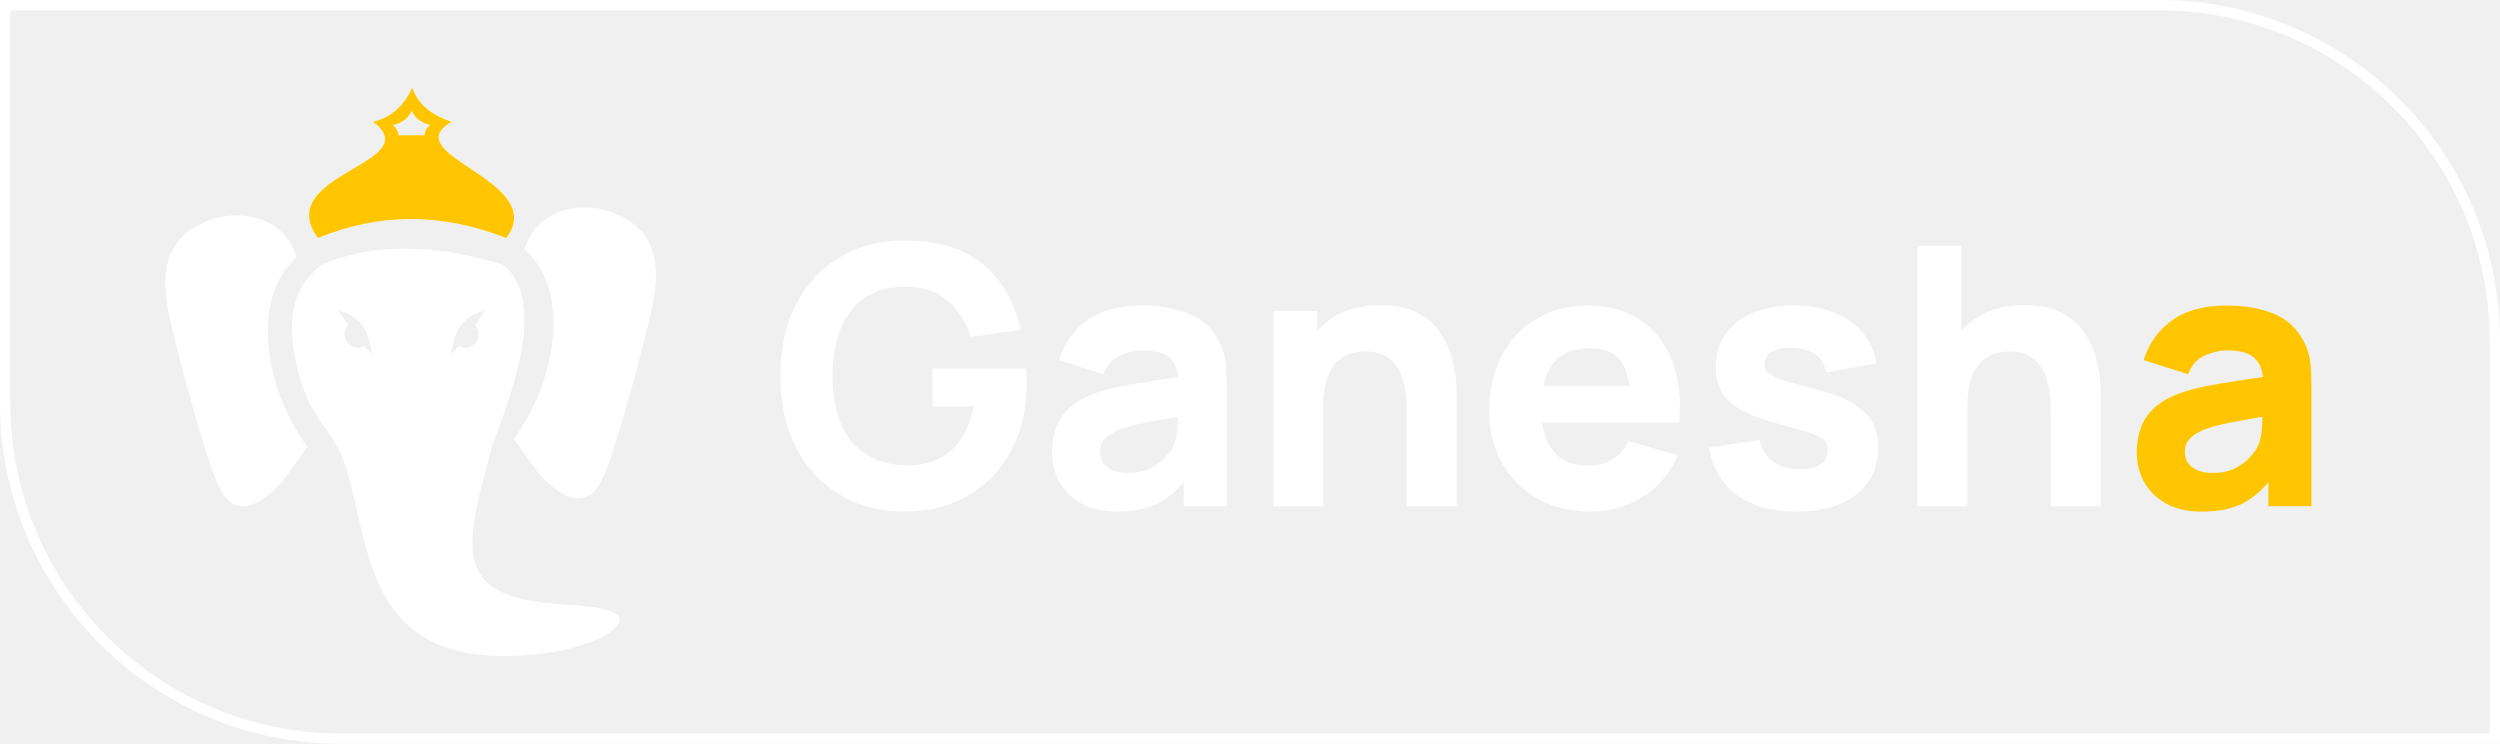
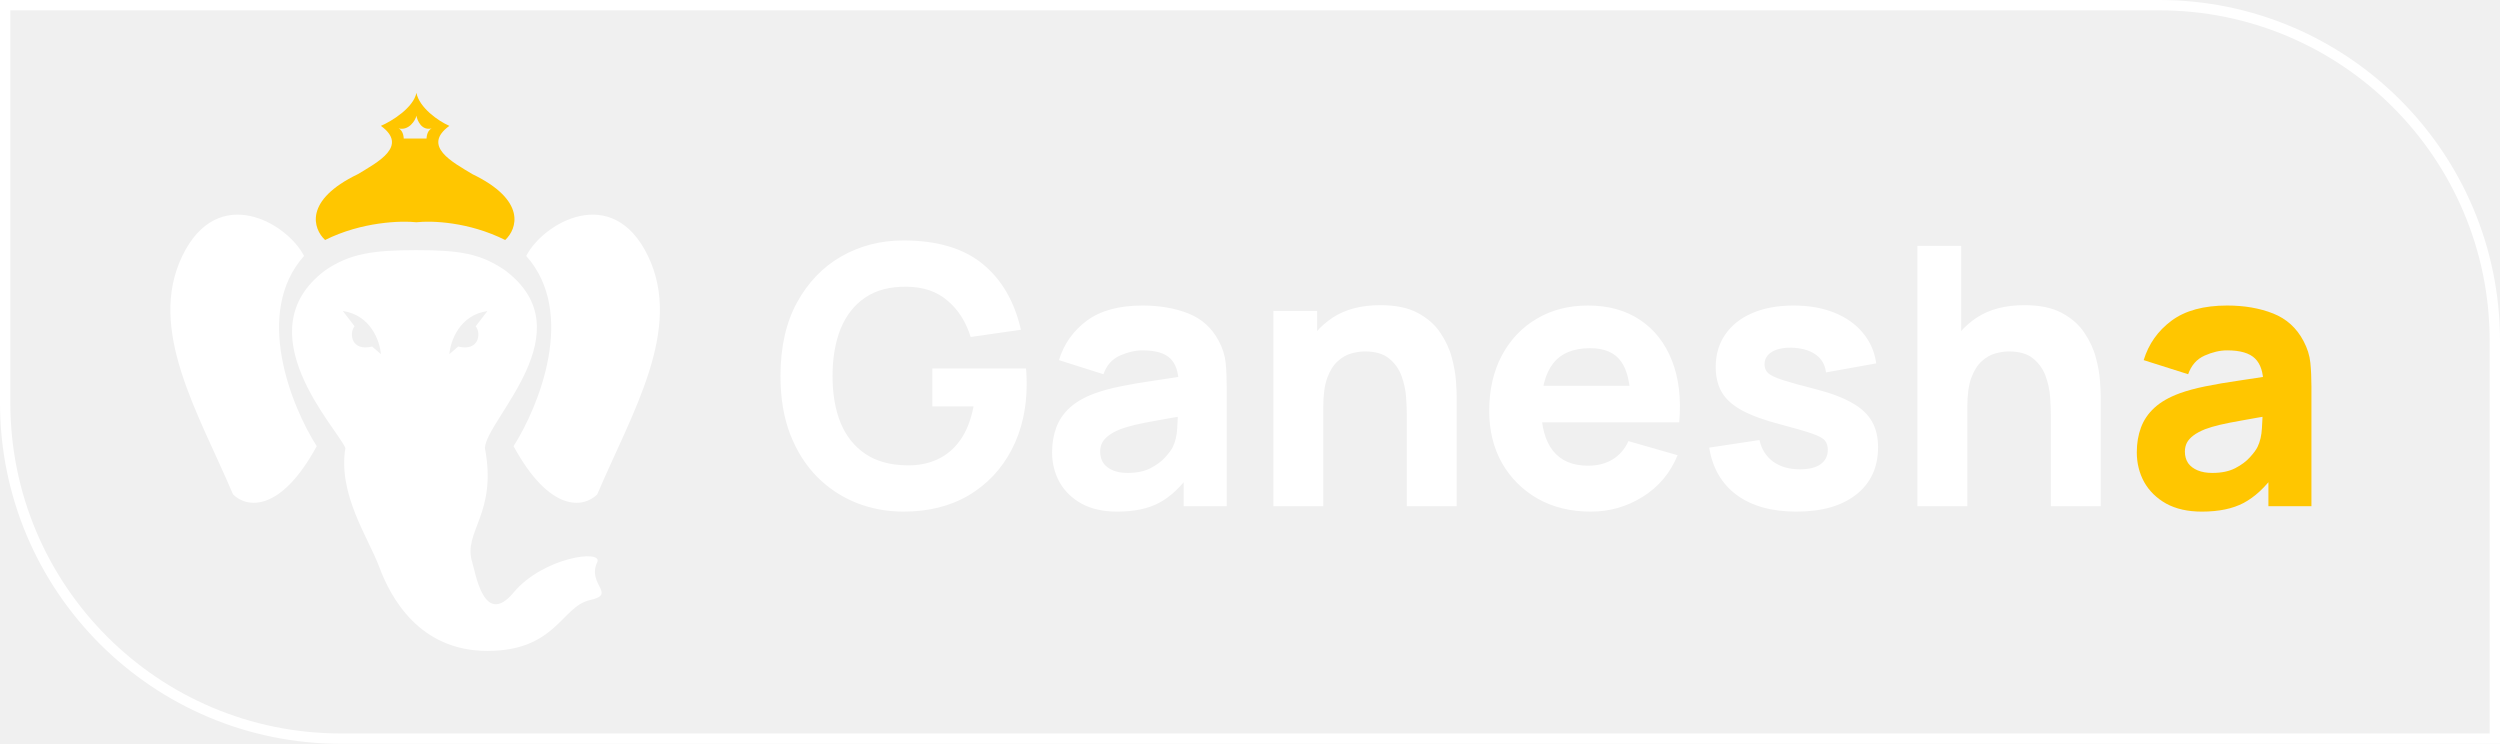
<svg xmlns="http://www.w3.org/2000/svg" width="242" height="72" viewBox="0 0 242 72" fill="none">
  <path d="M209 0.5C226.949 0.5 241.5 15.051 241.5 33V71.5H33C15.051 71.5 0.5 56.949 0.5 39V0.5H209Z" stroke="white" />
  <path d="M87.45 49.525C85.863 49.525 84.353 49.245 82.918 48.685C81.483 48.113 80.211 47.273 79.103 46.165C78.006 45.057 77.137 43.686 76.495 42.053C75.865 40.419 75.55 38.535 75.55 36.4C75.55 33.612 76.081 31.243 77.142 29.295C78.216 27.335 79.651 25.842 81.448 24.815C83.256 23.788 85.257 23.275 87.45 23.275C90.693 23.275 93.243 24.027 95.097 25.532C96.953 27.038 98.195 29.167 98.825 31.92L93.96 32.62C93.505 31.15 92.758 29.977 91.72 29.102C90.693 28.216 89.375 27.767 87.765 27.755C86.167 27.732 84.837 28.076 83.775 28.788C82.713 29.499 81.914 30.508 81.377 31.815C80.853 33.122 80.59 34.65 80.59 36.4C80.59 38.15 80.853 39.667 81.377 40.95C81.914 42.233 82.713 43.231 83.775 43.943C84.837 44.654 86.167 45.022 87.765 45.045C88.85 45.068 89.83 44.882 90.705 44.485C91.592 44.088 92.338 43.464 92.945 42.612C93.552 41.761 93.983 40.67 94.24 39.34H90.25V35.665H99.315C99.338 35.817 99.356 36.085 99.368 36.47C99.379 36.855 99.385 37.077 99.385 37.135C99.385 39.55 98.895 41.691 97.915 43.557C96.935 45.424 95.552 46.888 93.767 47.95C91.983 49 89.877 49.525 87.45 49.525ZM108.142 49.525C106.789 49.525 105.64 49.268 104.695 48.755C103.762 48.23 103.05 47.536 102.56 46.672C102.082 45.797 101.842 44.835 101.842 43.785C101.842 42.91 101.977 42.111 102.245 41.388C102.513 40.664 102.945 40.028 103.54 39.48C104.147 38.92 104.957 38.453 105.972 38.08C106.672 37.823 107.507 37.596 108.475 37.398C109.443 37.199 110.54 37.013 111.765 36.837C112.99 36.651 114.337 36.447 115.807 36.225L114.092 37.17C114.092 36.05 113.824 35.227 113.287 34.703C112.751 34.178 111.852 33.915 110.592 33.915C109.892 33.915 109.163 34.084 108.405 34.422C107.647 34.761 107.116 35.362 106.812 36.225L102.507 34.86C102.986 33.297 103.884 32.025 105.202 31.045C106.521 30.065 108.317 29.575 110.592 29.575C112.261 29.575 113.742 29.832 115.037 30.345C116.332 30.858 117.312 31.745 117.977 33.005C118.351 33.705 118.572 34.405 118.642 35.105C118.712 35.805 118.747 36.587 118.747 37.45V49H114.582V45.115L115.177 45.92C114.256 47.192 113.258 48.113 112.185 48.685C111.123 49.245 109.776 49.525 108.142 49.525ZM109.157 45.78C110.032 45.78 110.767 45.628 111.362 45.325C111.969 45.01 112.447 44.654 112.797 44.258C113.159 43.861 113.404 43.528 113.532 43.26C113.777 42.747 113.917 42.152 113.952 41.475C113.999 40.787 114.022 40.215 114.022 39.76L115.422 40.11C114.011 40.343 112.867 40.542 111.992 40.705C111.117 40.857 110.412 40.997 109.875 41.125C109.338 41.253 108.866 41.393 108.457 41.545C107.991 41.732 107.612 41.936 107.32 42.157C107.04 42.367 106.83 42.601 106.69 42.858C106.562 43.114 106.497 43.4 106.497 43.715C106.497 44.147 106.602 44.52 106.812 44.835C107.034 45.138 107.343 45.372 107.74 45.535C108.137 45.698 108.609 45.78 109.157 45.78ZM136.178 49V40.075C136.178 39.643 136.154 39.095 136.108 38.43C136.061 37.753 135.915 37.077 135.67 36.4C135.425 35.723 135.023 35.157 134.463 34.703C133.914 34.248 133.133 34.02 132.118 34.02C131.709 34.02 131.272 34.084 130.805 34.212C130.338 34.341 129.901 34.592 129.493 34.965C129.084 35.327 128.746 35.863 128.478 36.575C128.221 37.287 128.093 38.232 128.093 39.41L125.363 38.115C125.363 36.622 125.666 35.222 126.273 33.915C126.879 32.608 127.789 31.552 129.003 30.747C130.228 29.942 131.768 29.54 133.623 29.54C135.104 29.54 136.312 29.791 137.245 30.293C138.178 30.794 138.902 31.43 139.415 32.2C139.94 32.97 140.313 33.775 140.535 34.615C140.757 35.443 140.891 36.202 140.938 36.89C140.984 37.578 141.008 38.08 141.008 38.395V49H136.178ZM123.263 49V30.1H127.498V36.365H128.093V49H123.263ZM153.992 49.525C152.055 49.525 150.346 49.111 148.864 48.282C147.394 47.443 146.239 46.293 145.399 44.835C144.571 43.365 144.157 41.685 144.157 39.795C144.157 37.73 144.565 35.933 145.382 34.405C146.199 32.877 147.324 31.692 148.759 30.852C150.194 30.001 151.845 29.575 153.712 29.575C155.695 29.575 157.381 30.042 158.769 30.975C160.158 31.908 161.184 33.221 161.849 34.913C162.514 36.604 162.748 38.593 162.549 40.88H157.842V39.13C157.842 37.205 157.533 35.822 156.914 34.983C156.308 34.131 155.31 33.705 153.922 33.705C152.3 33.705 151.104 34.201 150.334 35.193C149.576 36.172 149.197 37.625 149.197 39.55C149.197 41.312 149.576 42.677 150.334 43.645C151.104 44.602 152.23 45.08 153.712 45.08C154.645 45.08 155.444 44.876 156.109 44.468C156.774 44.059 157.282 43.47 157.632 42.7L162.392 44.065C161.68 45.792 160.554 47.133 159.014 48.09C157.486 49.047 155.812 49.525 153.992 49.525ZM147.727 40.88V37.345H160.257V40.88H147.727ZM173.886 49.525C171.506 49.525 169.581 48.988 168.111 47.915C166.652 46.83 165.766 45.302 165.451 43.33L170.316 42.595C170.514 43.482 170.952 44.176 171.628 44.678C172.317 45.179 173.186 45.43 174.236 45.43C175.099 45.43 175.764 45.267 176.231 44.94C176.697 44.602 176.931 44.135 176.931 43.54C176.931 43.167 176.837 42.869 176.651 42.648C176.464 42.414 176.044 42.187 175.391 41.965C174.749 41.743 173.746 41.452 172.381 41.09C170.841 40.693 169.61 40.25 168.688 39.76C167.767 39.27 167.102 38.687 166.693 38.01C166.285 37.322 166.081 36.493 166.081 35.525C166.081 34.312 166.39 33.262 167.008 32.375C167.627 31.477 168.496 30.788 169.616 30.31C170.747 29.82 172.077 29.575 173.606 29.575C175.087 29.575 176.4 29.802 177.543 30.258C178.687 30.712 179.608 31.36 180.308 32.2C181.02 33.04 181.457 34.032 181.621 35.175L176.756 36.05C176.674 35.35 176.371 34.796 175.846 34.388C175.321 33.979 174.609 33.74 173.711 33.67C172.836 33.612 172.13 33.728 171.593 34.02C171.068 34.312 170.806 34.732 170.806 35.28C170.806 35.607 170.917 35.881 171.138 36.102C171.372 36.324 171.844 36.552 172.556 36.785C173.279 37.018 174.376 37.322 175.846 37.695C177.281 38.068 178.43 38.506 179.293 39.008C180.168 39.498 180.804 40.093 181.201 40.792C181.597 41.481 181.796 42.315 181.796 43.295C181.796 45.232 181.096 46.754 179.696 47.862C178.296 48.971 176.359 49.525 173.886 49.525ZM198.521 49V40.075C198.521 39.643 198.498 39.095 198.451 38.43C198.405 37.753 198.259 37.077 198.014 36.4C197.769 35.723 197.366 35.157 196.806 34.703C196.258 34.248 195.476 34.02 194.461 34.02C194.053 34.02 193.616 34.084 193.149 34.212C192.682 34.341 192.245 34.592 191.836 34.965C191.428 35.327 191.09 35.863 190.821 36.575C190.565 37.287 190.436 38.232 190.436 39.41L187.706 38.115C187.706 36.622 188.01 35.222 188.616 33.915C189.223 32.608 190.133 31.552 191.346 30.747C192.571 29.942 194.111 29.54 195.966 29.54C197.448 29.54 198.656 29.791 199.589 30.293C200.522 30.794 201.246 31.43 201.759 32.2C202.284 32.97 202.657 33.775 202.879 34.615C203.101 35.443 203.235 36.202 203.281 36.89C203.328 37.578 203.351 38.08 203.351 38.395V49H198.521ZM185.606 49V23.8H189.841V36.75H190.436V49H185.606Z" fill="white" />
  <path d="M213.142 49.525C211.789 49.525 210.64 49.268 209.695 48.755C208.762 48.23 208.05 47.536 207.56 46.672C207.082 45.797 206.842 44.835 206.842 43.785C206.842 42.91 206.977 42.111 207.245 41.388C207.513 40.664 207.945 40.028 208.54 39.48C209.147 38.92 209.957 38.453 210.972 38.08C211.672 37.823 212.507 37.596 213.475 37.398C214.443 37.199 215.54 37.013 216.765 36.837C217.99 36.651 219.337 36.447 220.807 36.225L219.092 37.17C219.092 36.05 218.824 35.227 218.287 34.703C217.751 34.178 216.852 33.915 215.592 33.915C214.892 33.915 214.163 34.084 213.405 34.422C212.647 34.761 212.116 35.362 211.812 36.225L207.507 34.86C207.986 33.297 208.884 32.025 210.202 31.045C211.521 30.065 213.317 29.575 215.592 29.575C217.261 29.575 218.742 29.832 220.037 30.345C221.332 30.858 222.312 31.745 222.977 33.005C223.351 33.705 223.572 34.405 223.642 35.105C223.712 35.805 223.747 36.587 223.747 37.45V49H219.582V45.115L220.177 45.92C219.256 47.192 218.258 48.113 217.185 48.685C216.123 49.245 214.776 49.525 213.142 49.525ZM214.157 45.78C215.032 45.78 215.767 45.628 216.362 45.325C216.969 45.01 217.447 44.654 217.797 44.258C218.159 43.861 218.404 43.528 218.532 43.26C218.777 42.747 218.917 42.152 218.952 41.475C218.999 40.787 219.022 40.215 219.022 39.76L220.422 40.11C219.011 40.343 217.867 40.542 216.992 40.705C216.117 40.857 215.412 40.997 214.875 41.125C214.338 41.253 213.866 41.393 213.457 41.545C212.991 41.732 212.612 41.936 212.32 42.157C212.04 42.367 211.83 42.601 211.69 42.858C211.562 43.114 211.497 43.4 211.497 43.715C211.497 44.147 211.602 44.52 211.812 44.835C212.034 45.138 212.343 45.372 212.74 45.535C213.137 45.698 213.609 45.78 214.157 45.78Z" fill="#FFC600" />
-   <g clip-path="url(#clip0_64_529)">
-     <path fill-rule="evenodd" clip-rule="evenodd" d="M29.751 43.264C25.517 37.428 24.265 28.758 28.718 24.909C27.695 21.319 23.771 20.164 20.552 21.225C15.897 22.765 15.556 26.413 16.31 30.195C17.01 33.699 19.897 44.388 21.154 47.051C21.71 48.233 22.402 48.859 23.21 48.985C24.35 49.164 25.724 48.345 27.299 46.675L29.751 43.264ZM32.705 29.98C35.25 30.875 35.546 31.936 36.017 34.254C35.726 33.999 35.456 33.735 35.209 33.462C35.169 33.493 35.124 33.52 35.079 33.543C34.527 33.829 33.822 33.565 33.499 32.952C33.225 32.428 33.324 31.824 33.701 31.479C33.364 30.978 33.046 30.477 32.705 29.98ZM41.095 13.092H38.567C38.563 12.73 38.316 12.34 38.02 12.117C38.922 11.906 39.523 11.459 39.878 10.689C40.206 11.593 40.924 11.875 41.656 12.117C41.297 12.327 41.099 12.757 41.095 13.092ZM46.976 29.98C44.43 30.875 44.134 31.936 43.663 34.254C43.954 33.999 44.224 33.735 44.471 33.462C44.511 33.493 44.556 33.52 44.601 33.543C45.153 33.829 45.858 33.565 46.181 32.952C46.455 32.428 46.356 31.824 45.979 31.479C46.311 30.978 46.634 30.477 46.976 29.98ZM30.774 23.038C36.588 20.643 42.657 20.545 49.009 23.038C53.206 17.438 38.15 15.044 43.712 11.79C42.181 11.284 40.587 10.389 39.901 8.5C39.16 10.111 37.984 11.356 36.103 11.79C41.508 15.814 26.24 16.816 30.774 23.038ZM49.745 42.499C53.979 36.662 55.231 27.993 50.778 24.143C51.801 20.554 55.725 19.399 58.944 20.46C63.599 21.995 63.94 25.643 63.186 29.429C62.486 32.934 59.599 43.623 58.342 46.286C57.785 47.467 57.094 48.094 56.286 48.219C55.146 48.398 53.772 47.579 52.197 45.91L49.745 42.499ZM48.681 25.634C41.818 23.463 35.923 23.66 31.286 25.54C27.919 27.988 27.591 31.824 29.163 37.012C30.24 40.565 32.197 41.747 33.207 44.477C36.098 52.283 34.59 65.59 52.749 63.227C54.791 62.963 56.677 62.435 58.401 61.633C62.885 58.921 56.668 58.639 54.908 58.541C45.22 57.981 44.565 54.852 46.805 46.326L47.712 42.875C50.935 34.8 52.134 28.355 48.681 25.634Z" fill="white" />
-     <path fill-rule="evenodd" clip-rule="evenodd" d="M41.094 13.092H38.567C38.563 12.73 38.316 12.34 38.02 12.117C38.922 11.906 39.523 11.459 39.878 10.689C40.206 11.593 40.924 11.875 41.656 12.117C41.297 12.327 41.099 12.757 41.094 13.092ZM30.774 23.038C36.587 20.643 42.657 20.545 49.009 23.038C53.206 17.438 38.15 15.044 43.712 11.79C42.181 11.284 40.587 10.389 39.9 8.5C39.16 10.111 37.983 11.356 36.103 11.79C41.508 15.814 26.24 16.816 30.774 23.038Z" fill="#FFC600" />
+   <g clip-path="url(#clip0_105_416)">
+     <path fill-rule="evenodd" clip-rule="evenodd" d="M40.308 21.514C38.835 21.35 35.005 21.464 31.469 23.232C30.323 22.168 29.357 19.402 34.661 16.848C36.543 15.702 39.572 14.148 36.871 12.183C37.936 11.727 40.023 10.423 40.308 8.991C40.593 10.423 42.435 11.727 43.5 12.183C40.799 14.148 43.828 15.702 45.71 16.848C51.014 19.402 50.048 22.168 48.902 23.232C45.366 21.464 41.781 21.35 40.308 21.514ZM38.589 12.429C39.572 12.674 40.226 11.649 40.308 11.201C40.39 11.649 40.799 12.674 41.781 12.429C41.29 12.674 41.29 13.411 41.29 13.411H40.308H39.08C39.08 13.411 39.08 12.674 38.589 12.429Z" fill="#FFC600" />
+     <path fill-rule="evenodd" clip-rule="evenodd" d="M31.469 26.179C33.842 24.542 36.134 24.214 40.308 24.214C44.482 24.214 46.528 24.542 48.902 26.179C56.759 32.072 47.07 40.577 46.938 43.366C48.165 49.75 44.779 51.469 45.71 54.415C46.02 55.398 46.836 60.799 49.711 57.362C52.585 53.924 58.395 53.16 57.813 54.415C56.789 56.625 59.778 57.499 57.077 58.098C54.376 58.697 53.813 63.009 47.183 63.009C40.554 63.009 37.795 57.788 36.721 54.906C35.647 52.025 32.697 47.856 33.433 43.366C32.585 41.387 23.612 32.072 31.469 26.179ZM33.188 30.107C35.907 30.5 36.776 33.054 36.871 34.281L36.021 33.545C34.038 34.036 33.754 32.317 34.321 31.581L33.188 30.107ZM47.183 30.107C44.463 30.5 43.594 33.054 43.5 34.281L44.35 33.545C46.333 34.036 46.617 32.317 46.05 31.581L47.183 30.107Z" fill="white" />
+     <path d="M50.938 24.776C52.575 21.584 59.286 17.655 62.724 24.776C66.162 31.896 61.153 39.999 57.813 47.856C56.504 49.166 53.246 49.673 49.711 43.191C52.166 39.344 55.849 30.276 50.938 24.776Z" fill="white" />
+     <path d="M29.432 24.776C27.796 21.584 21.084 17.655 17.647 24.776C14.209 31.896 19.218 39.999 22.557 47.856C23.867 49.166 27.124 49.673 30.66 43.191C28.205 39.344 24.522 30.276 29.432 24.776Z" fill="white" />
  </g>
  <defs>
-     <clipPath id="clip0_64_529">
-       <rect width="47.5" height="55" fill="white" transform="translate(16 8.5)" />
+     <clipPath id="clip0_105_416">
+       <rect width="48.125" height="55" fill="white" transform="translate(16 8.5)" />
    </clipPath>
  </defs>
</svg>
